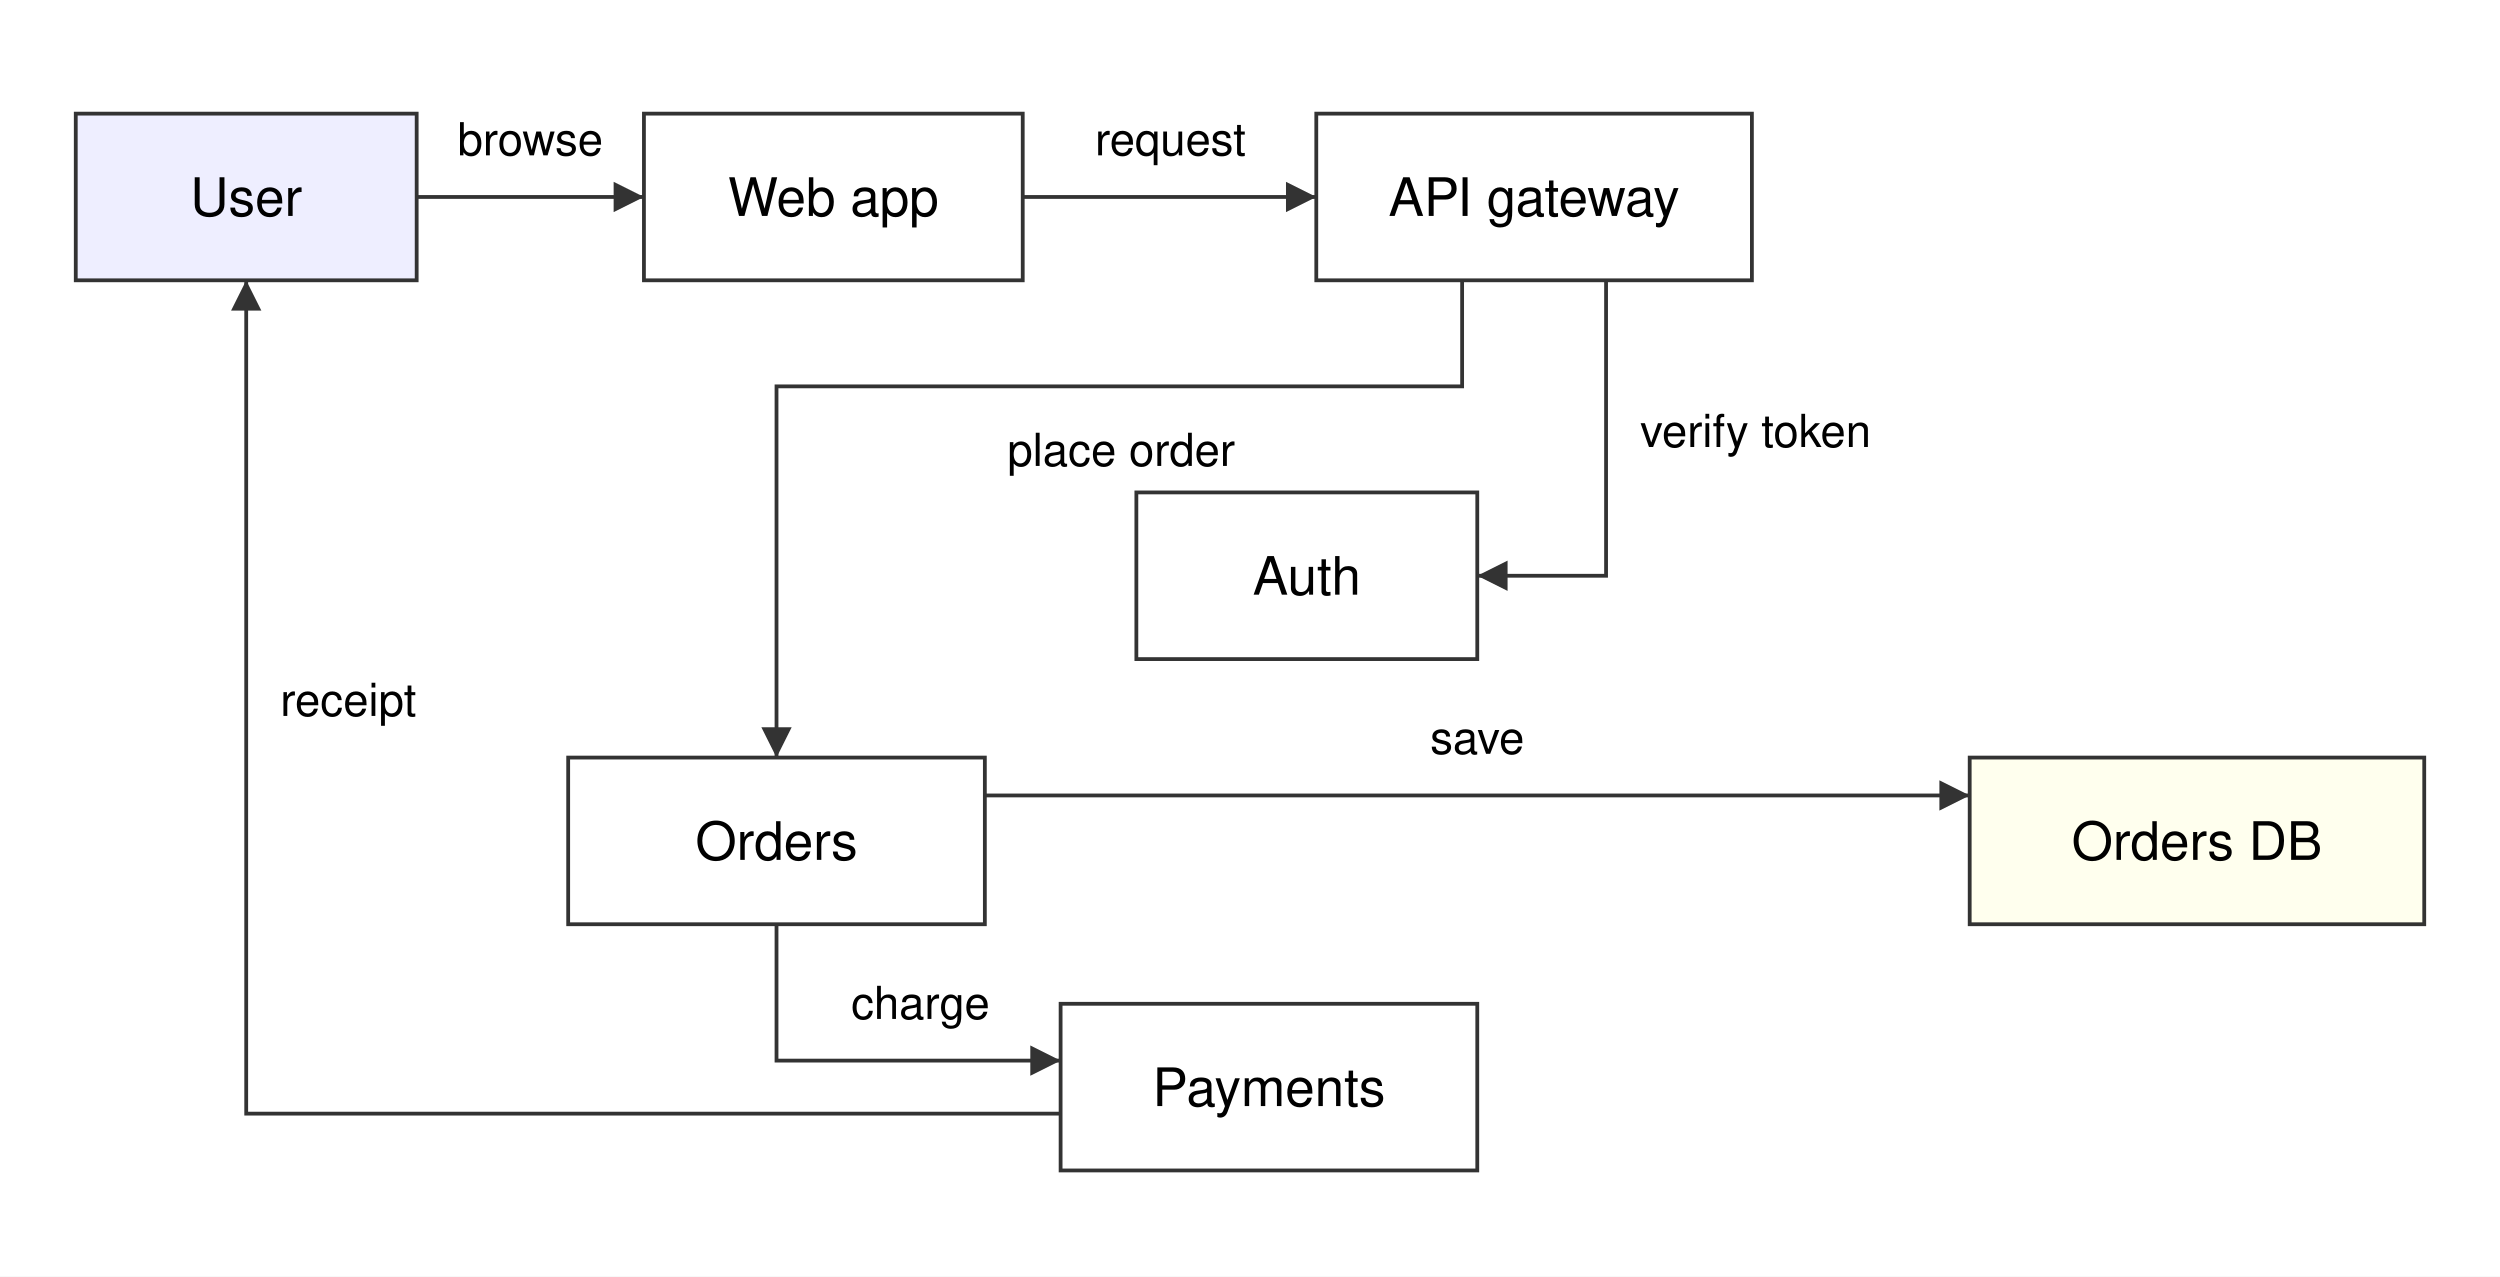
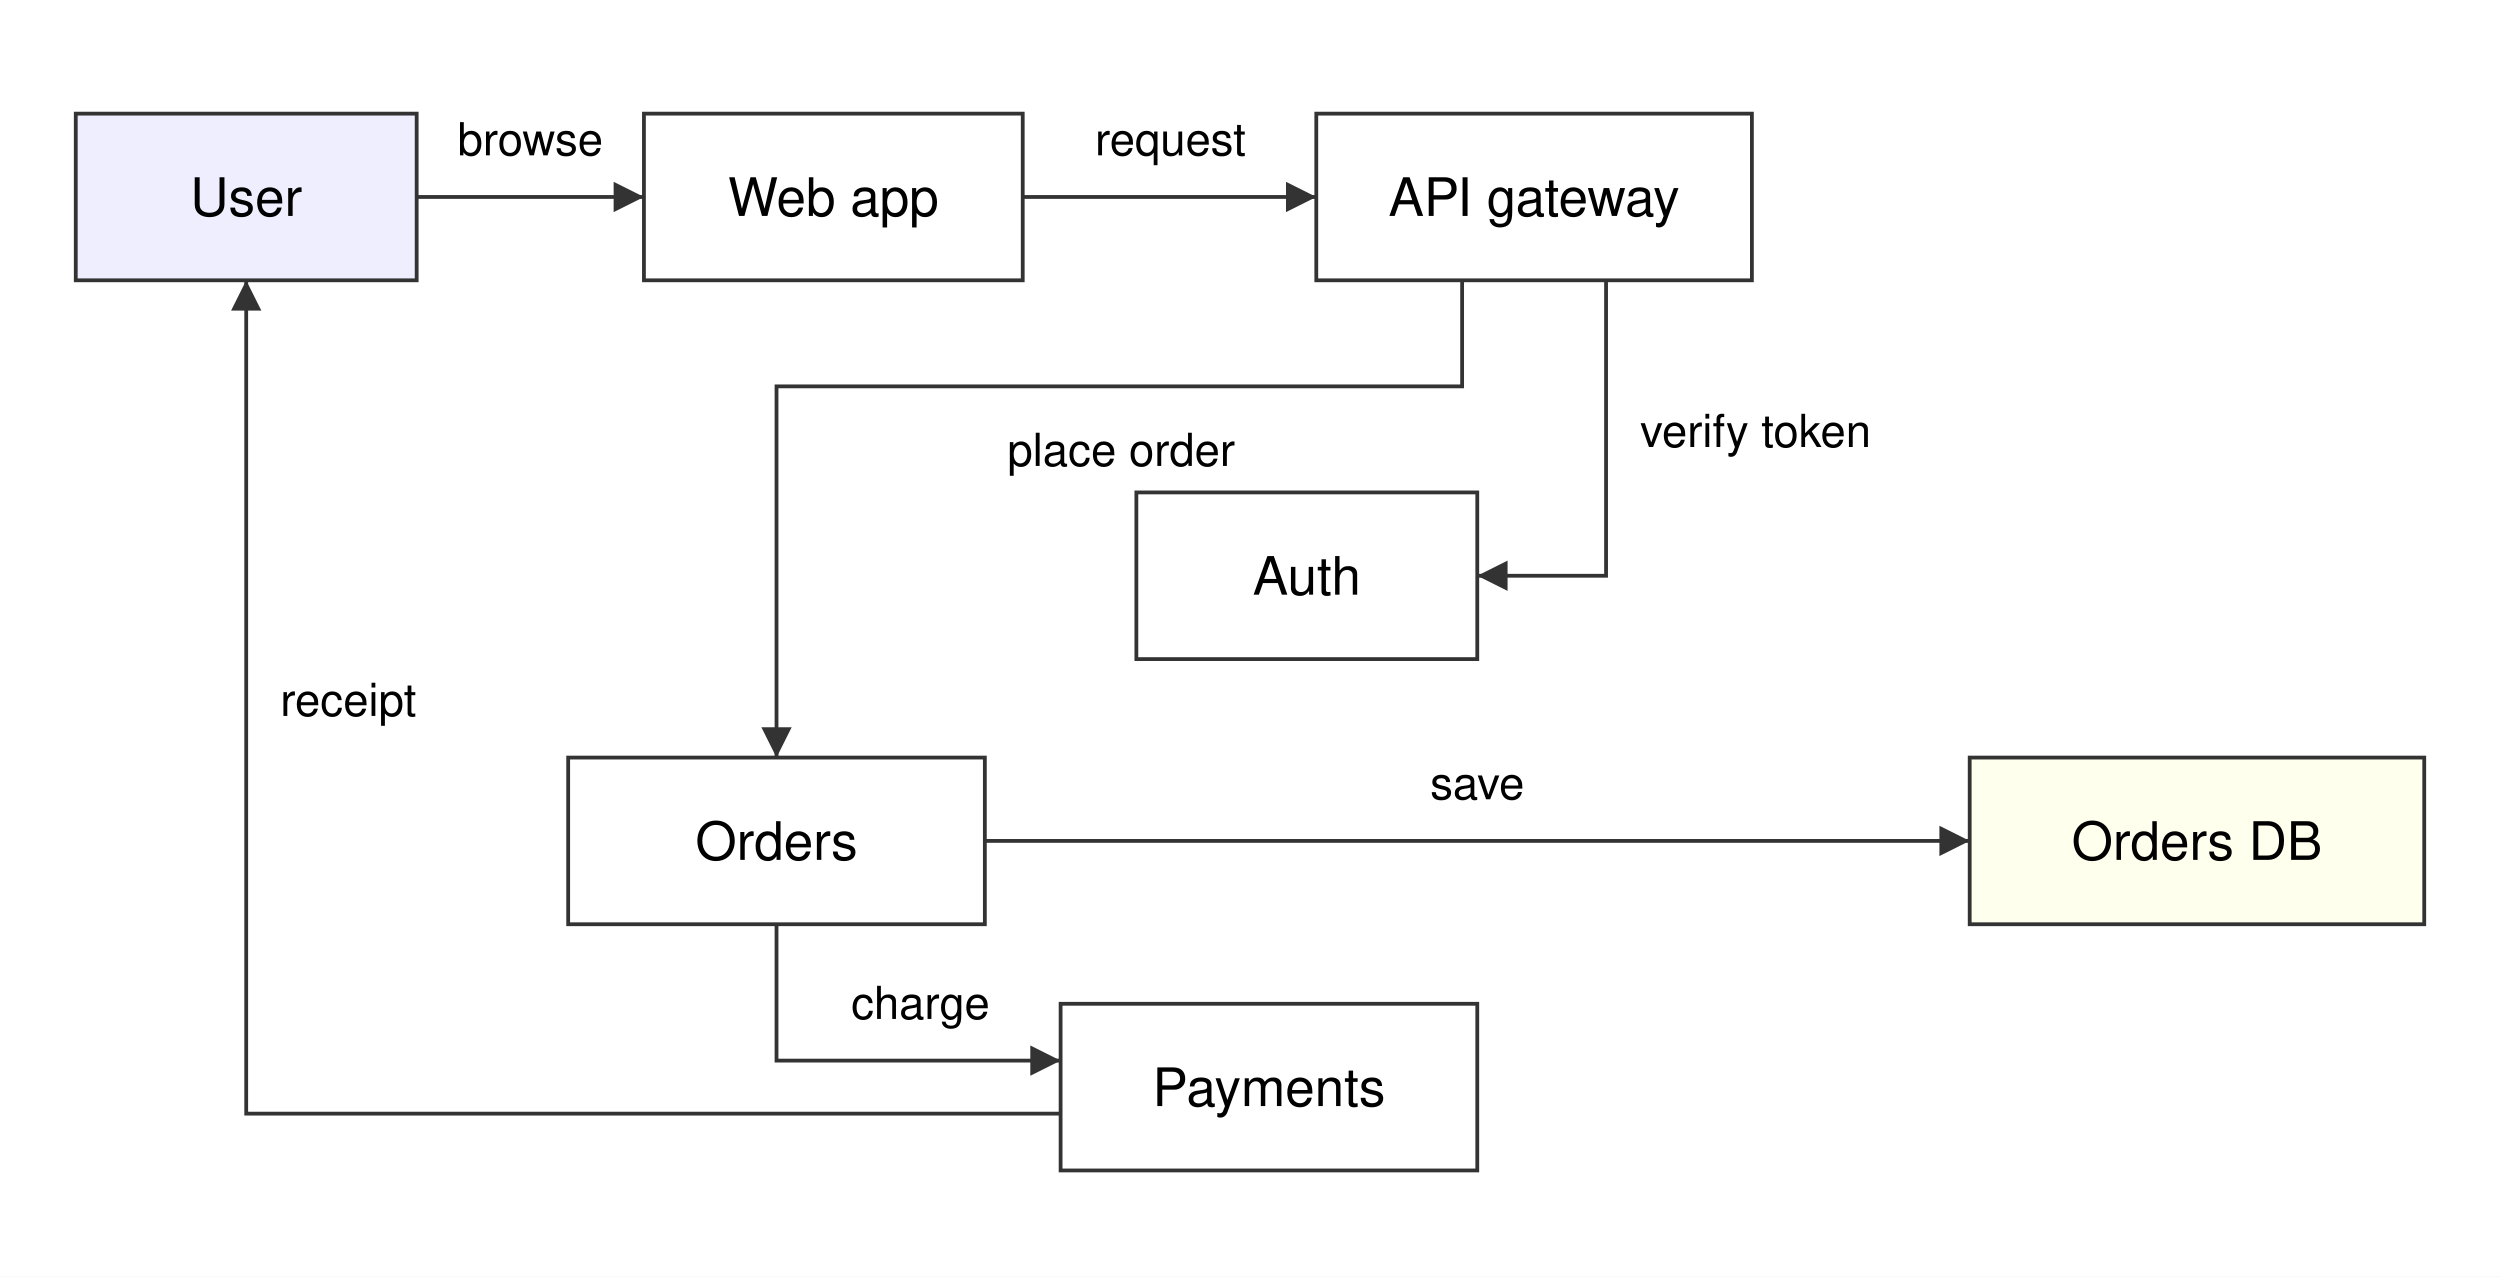
<svg xmlns="http://www.w3.org/2000/svg" viewBox="0 0 660 337" width="660" height="337" font-family="Helvetica, Arial, sans-serif">
  <defs>
    <marker id="arrow" viewBox="0 0 10 10" refX="10" refY="5" markerWidth="8" markerHeight="8" orient="auto-start-reverse">
      <path d="M 0 0 L 10 5 L 0 10 z" fill="#333" />
    </marker>
  </defs>
  <rect width="660" height="337" fill="white" x="0" y="0" />
  <g data-node="user">
    <rect x="20" y="30" width="90" height="44" fill="#eef" stroke="#333" />
    <text x="65" y="57" text-anchor="middle" font-size="14">User</text>
  </g>
  <g data-node="web">
    <rect x="170" y="30" width="100" height="44" fill="#fff" stroke="#333" />
    <text x="220" y="57" text-anchor="middle" font-size="14">Web app</text>
  </g>
  <g data-node="gateway" transform="translate(40 0)">
    <rect x="307.5" y="30" width="115" height="44" fill="#fff" stroke="#333" />
    <text x="365" y="57" text-anchor="middle" font-size="14">API gateway</text>
  </g>
  <g data-node="auth">
    <rect x="300" y="130" width="90" height="44" fill="#fff" stroke="#333" />
    <text x="345" y="157" text-anchor="middle" font-size="14">Auth</text>
  </g>
  <g data-node="orders">
    <rect x="150" y="200" width="110" height="44" fill="#fff" stroke="#333" />
    <text x="205" y="227" text-anchor="middle" font-size="14">Orders</text>
  </g>
  <g data-node="payments" transform="translate(40 40)">
    <rect x="240" y="225" width="110" height="44" fill="#fff" stroke="#333" />
    <text x="295" y="252" text-anchor="middle" font-size="14">Payments</text>
  </g>
  <g data-node="db">
    <rect x="520" y="200" width="120" height="44" fill="#ffe" stroke="#333" />
    <text x="580" y="227" text-anchor="middle" font-size="14">Orders DB</text>
  </g>
  <path id="browse" data-from="user" data-to="web" fill="none" stroke="#333" marker-end="url(#arrow)" d="M 110 52 L 170 52" />
  <path id="call" data-from="web" data-to="gateway" fill="none" stroke="#333" marker-end="url(#arrow)" d="M 270 52 L 347.5 52" />
  <path id="verify" data-from="gateway" data-to="auth" fill="none" stroke="#333" marker-end="url(#arrow)" d="M 424 74 L 424 152 L 390 152" />
  <path id="place" data-from="gateway" data-to="orders" fill="none" stroke="#333" marker-end="url(#arrow)" d="M 386 74 L 386 102 L 205 102 L 205 200" />
  <path id="charge" data-from="orders" data-to="payments" fill="none" stroke="#333" marker-end="url(#arrow)" d="M 205 244 L 205 280 L 280 280" />
-   <path id="save" data-from="orders" data-to="db" d="M 260 210 L 520 210" fill="none" stroke="#333" marker-end="url(#arrow)" />
+   <path id="save" data-from="orders" data-to="db" fill="none" stroke="#333" marker-end="url(#arrow)" d="M 260 222 L 520 222" />
  <path id="receipt" data-from="payments" data-to="user" fill="none" stroke="#333" marker-end="url(#arrow)" d="M 280 294 L 65 294 L 65 74" />
  <text data-label="place-label" data-label-for="place" x="296" y="123" font-size="12" text-anchor="middle">place order</text>
  <text data-label="receipt-label" data-label-for="receipt" x="74" y="189" font-size="12" text-anchor="start">receipt</text>
-   <text data-label="save-label" data-label-for="save" x="390" y="199" font-size="12" text-anchor="middle">save</text>
+   <text data-label="save-label" data-label-for="save" x="390" y="211" font-size="12" text-anchor="middle">save</text>
  <text data-label="browse-label" data-label-for="browse" x="140" y="41" font-size="12" text-anchor="middle">browse</text>
  <text data-label="call-label" data-label-for="call" x="309" y="41" font-size="12" text-anchor="middle">request</text>
  <text data-label="verify-label" data-label-for="verify" x="433" y="118" font-size="12" text-anchor="start">verify token</text>
  <text data-label="charge-label" data-label-for="charge" x="243" y="269" font-size="12" text-anchor="middle">charge</text>
</svg>
